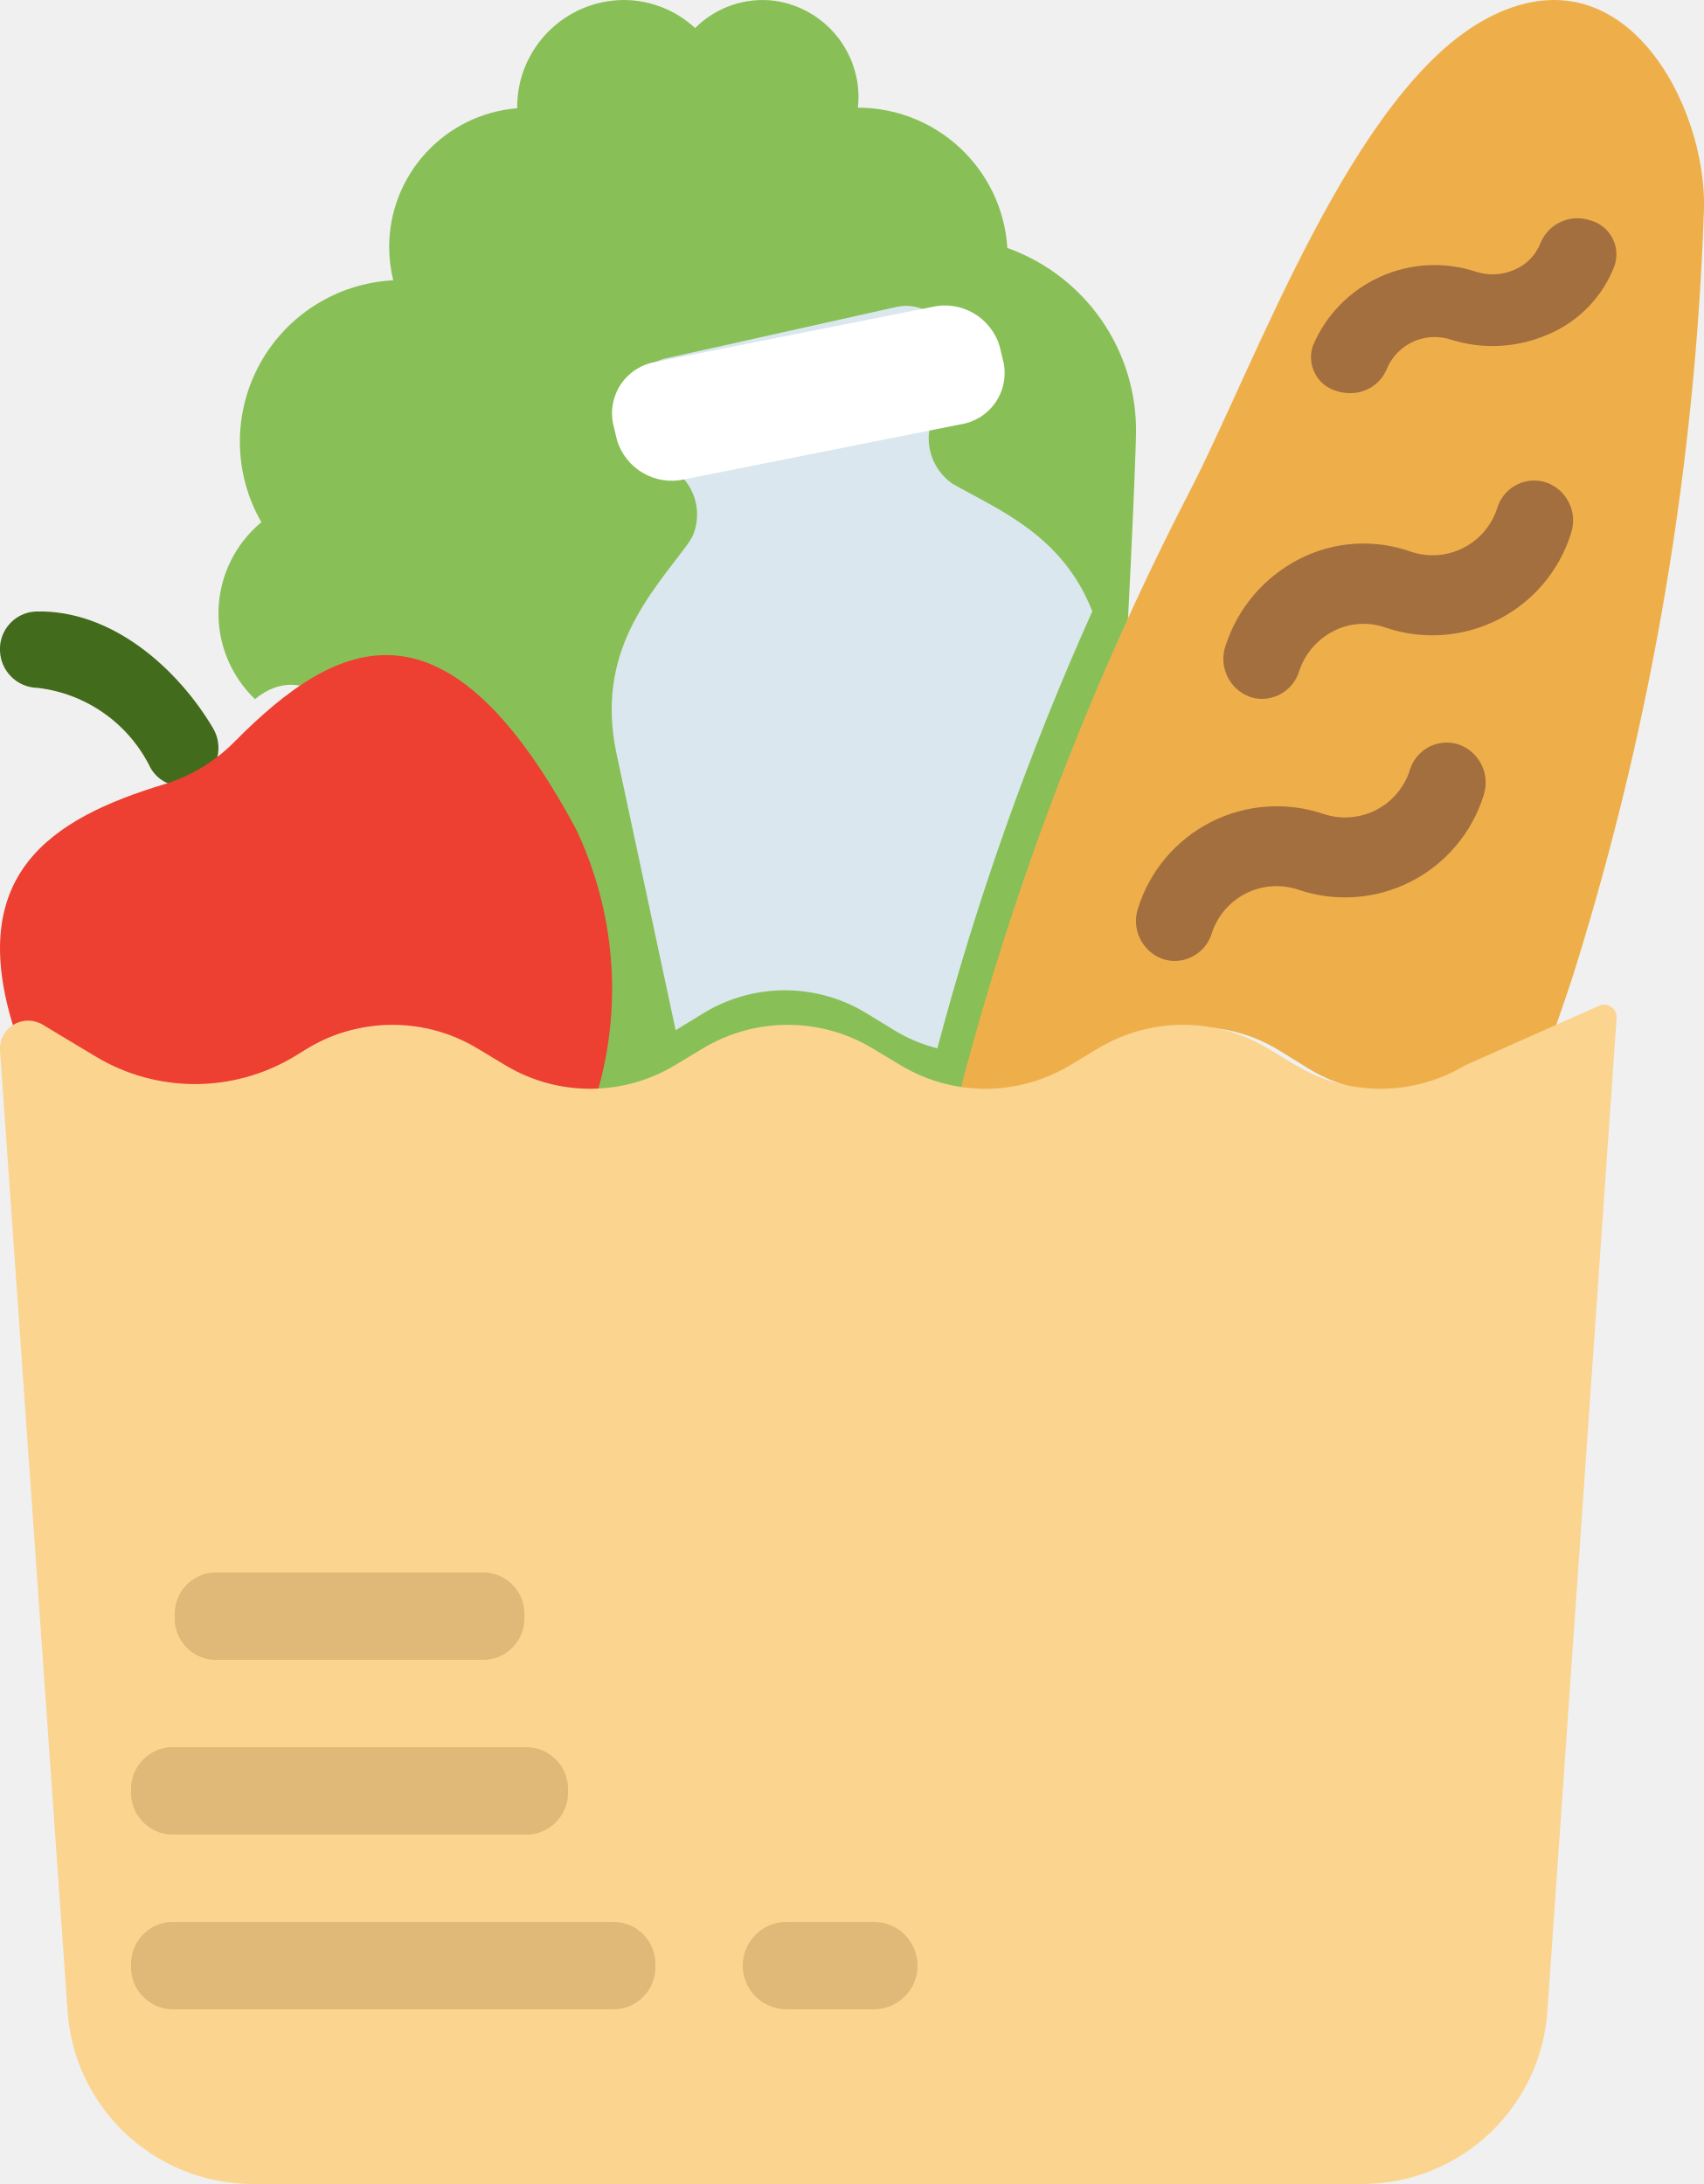
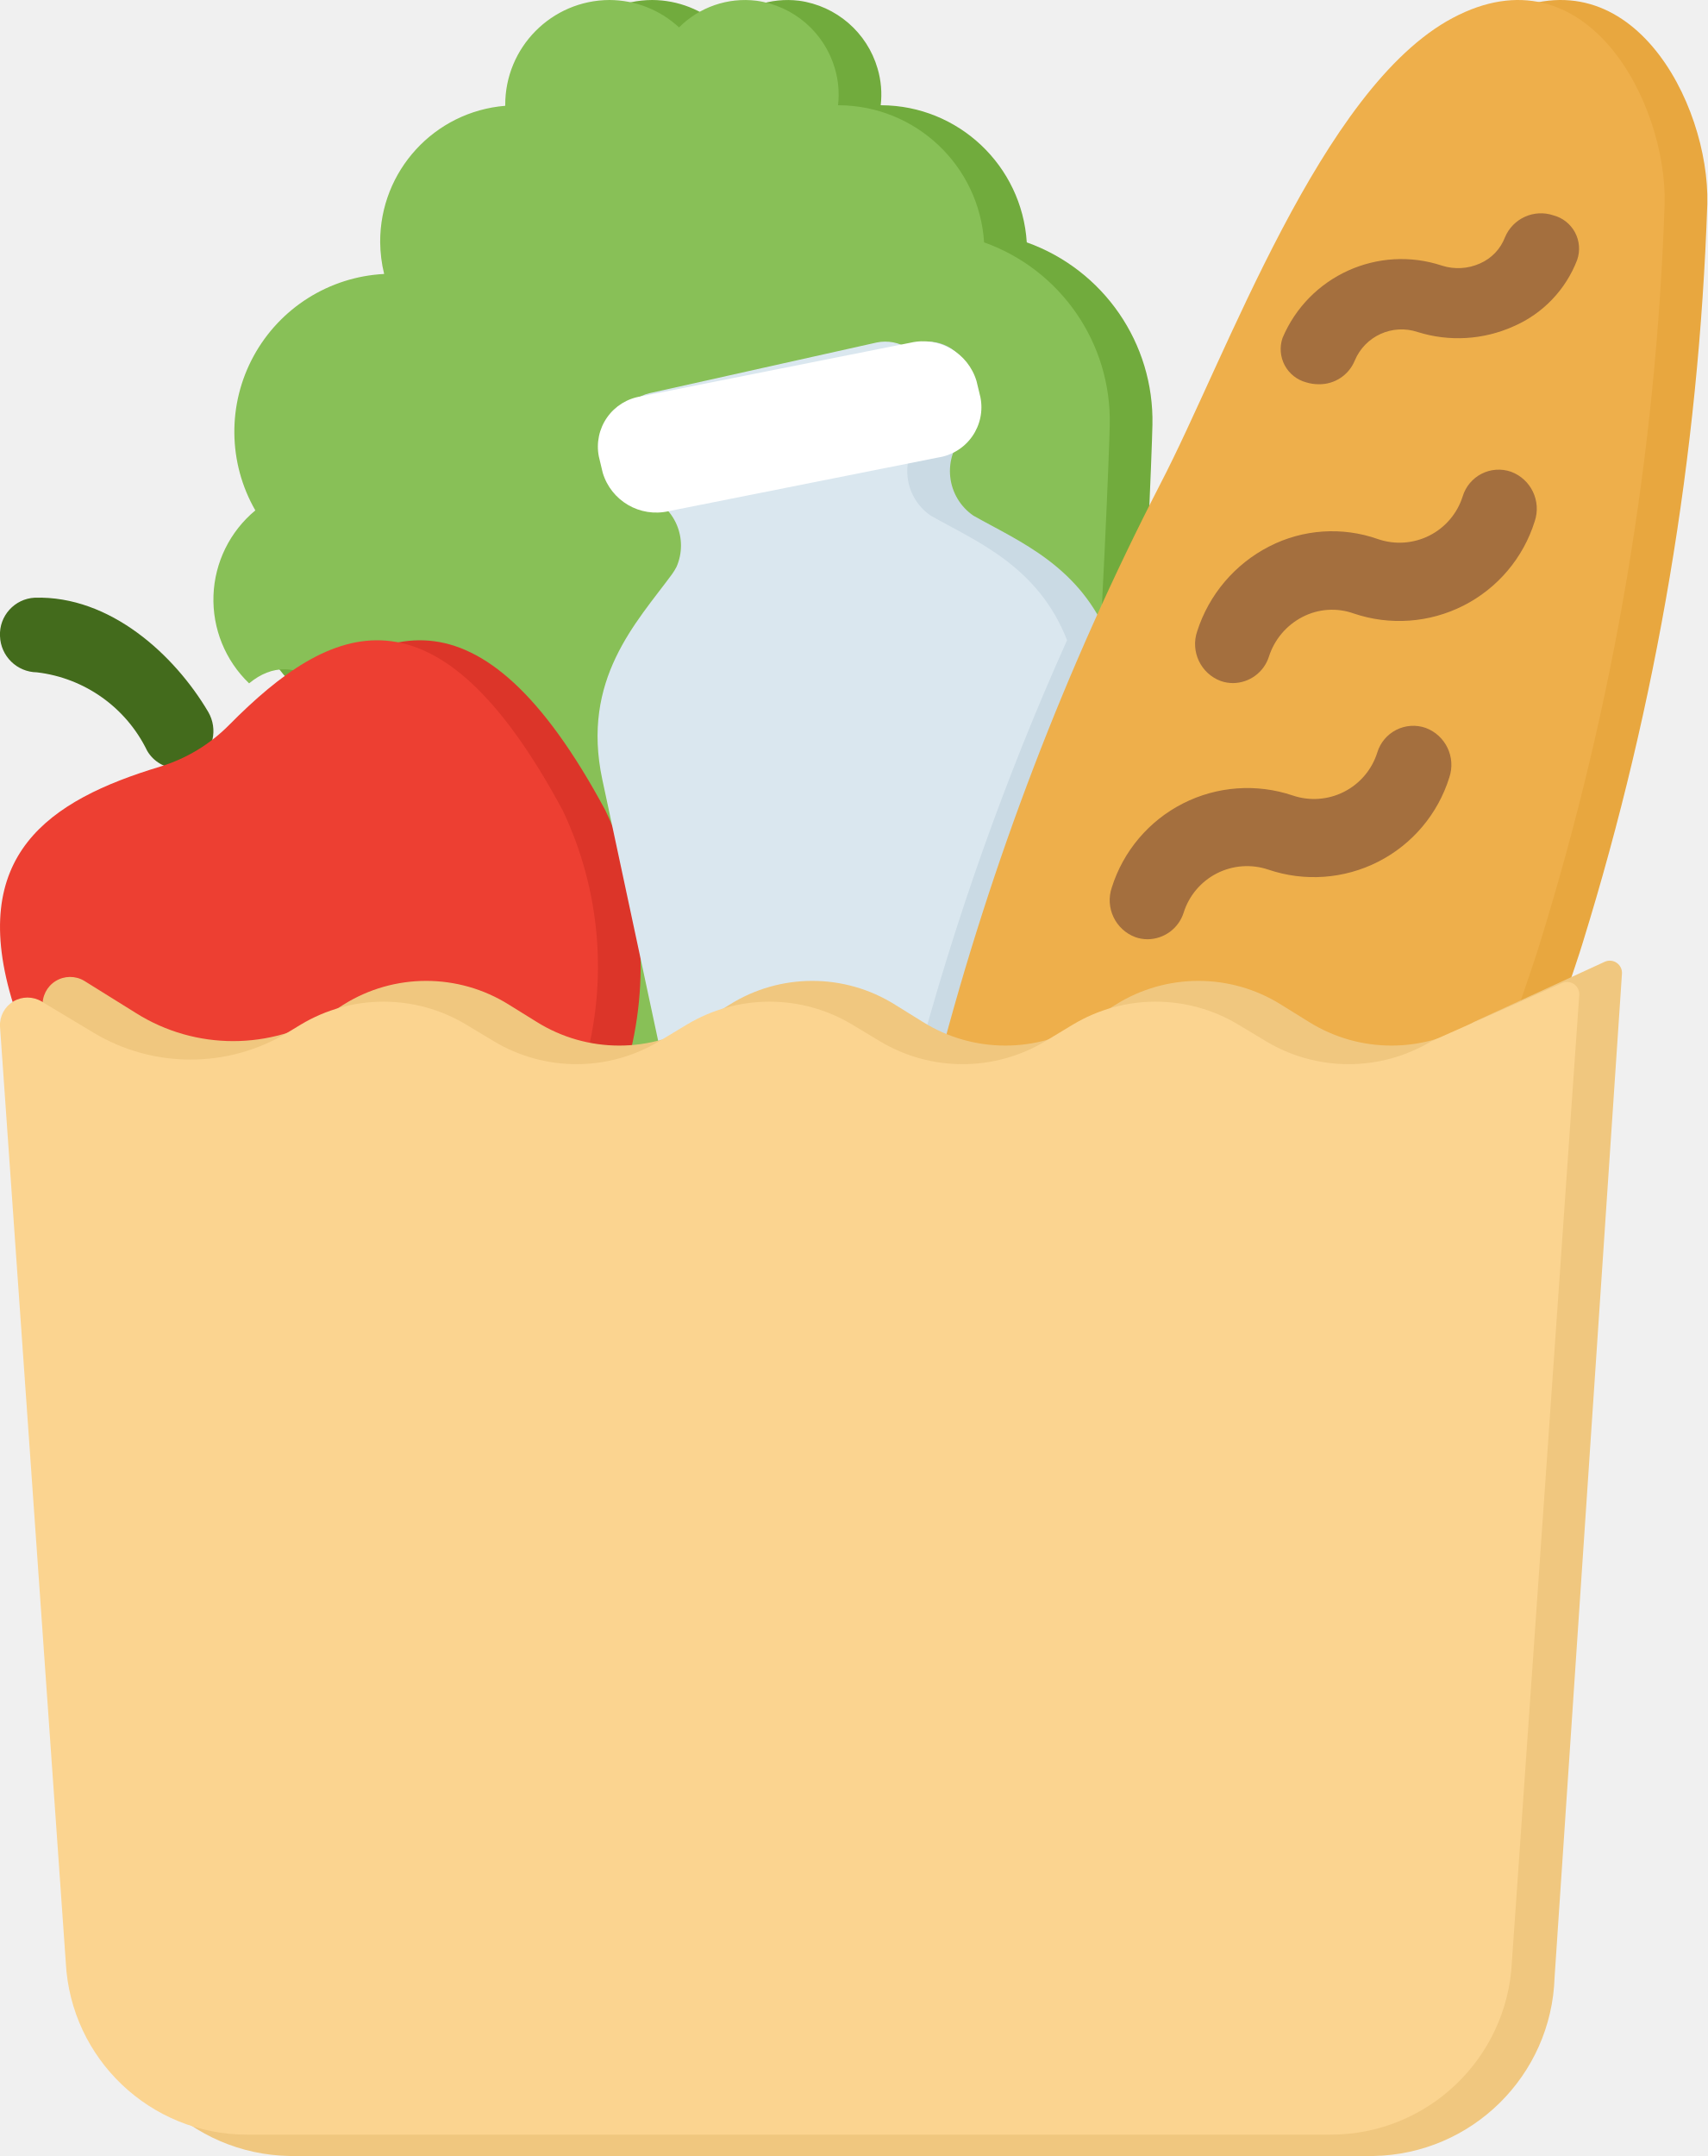
- <svg xmlns="http://www.w3.org/2000/svg" width="39" height="50" viewBox="0 0 39 50">
+ <svg xmlns="http://www.w3.org/2000/svg" width="40" height="50.5" viewBox="0 0 40 50.5">
  <defs>
-     <style>.a{fill:#436b1c;}.b{fill:#88c057;}.c{fill:#eeaf4b;}.d{fill:#ed3f32;}.e{fill:#a46f3e;}.f{fill:#dae7ef;}.g{fill:#fff;}.h{fill:#fbd490;}.i{fill:#e0b877;}</style>
+     <style>.a{fill:#436b1c;}.b{fill:#71ab3d;}.c{fill:#88c057;}.d{fill:#e8a73f;}.e{fill:#cadae4;}.f{fill:#eeaf4b;}.g{fill:#dc3529;}.h{fill:#ed3f32;}.i{fill:#a46f3e;}.j{fill:#dae7ef;}.k{fill:#fff;}.l{fill:#f0c77f;}.m{fill:#fbd490;}</style>
  </defs>
  <path class="a" d="M4.162,4a.832.832,0,0,1-.715-.416A3.3,3.3,0,0,0,.865,1.748.877.877,0,0,1,0,.9.859.859,0,0,1,.813,0C2.581-.053,4.089,1.341,4.875,2.669A.894.894,0,0,1,4.6,3.87.809.809,0,0,1,4.162,4Z" transform="translate(0 14)" />
-   <path class="b" d="M18.056,5.677A3.43,3.43,0,0,0,14.65,2.465h-.016a2.154,2.154,0,0,0-.073-.858A2.231,2.231,0,0,0,12.721.017a2.181,2.181,0,0,0-1.812.625A2.41,2.41,0,0,0,9.279,0,2.453,2.453,0,0,0,6.837,2.465s0,.008,0,.013A3.19,3.19,0,0,0,3.907,5.669,3.256,3.256,0,0,0,4,6.417,3.7,3.7,0,0,0,.982,11.955a2.716,2.716,0,0,0-.146,4.051c2.2-1.815,4.511,4.254,7.232,9.1.9,1.609,10.669-.1,11.447.895C20.4,25.2,20.975,11.183,21,9.952A4.437,4.437,0,0,0,18.056,5.677Z" transform="translate(5)" />
-   <path class="c" d="M2.825,24.453l.637-.394a3.628,3.628,0,0,1,3.832,0l.637.394a3.628,3.628,0,0,0,3.832,0l1.8-.826c.265-.761.449-1.312.522-1.557A66.072,66.072,0,0,0,17,4.777c.059-2.354-1.829-6.024-4.966-4.356C8.949,2.059,6.741,8.344,5.189,11.328A66.207,66.207,0,0,0,0,24.878,3.623,3.623,0,0,0,2.825,24.453Z" transform="translate(22)" />
-   <path class="d" d="M1.012,8.487l1.2.757a4.145,4.145,0,0,0,4.464,0l.308-.2a3.539,3.539,0,0,1,3.812,0l.634.4a3.542,3.542,0,0,0,2.251.533,8.5,8.5,0,0,0-.5-6c-2.967-5.521-5.434-4.4-7.809-2a3.845,3.845,0,0,1-1.618.979C1.142,3.744-.78,5.028.313,8.526A.6.6,0,0,1,1.012,8.487Z" transform="translate(0 15)" />
-   <path class="e" d="M.888,5A.864.864,0,0,1,.6,4.951.924.924,0,0,1,.048,3.788,3.329,3.329,0,0,1,4.285,1.632,1.554,1.554,0,0,0,6.269.623.881.881,0,0,1,7.4.049a.924.924,0,0,1,.555,1.163A3.323,3.323,0,0,1,3.715,3.369,1.557,1.557,0,0,0,1.731,4.378.893.893,0,0,1,.888,5Z" transform="translate(26 17)" />
-   <path class="e" d="M.889,5A.864.864,0,0,1,.6,4.951.924.924,0,0,1,.048,3.788,3.4,3.4,0,0,1,1.734,1.8a3.227,3.227,0,0,1,2.552-.172A1.552,1.552,0,0,0,6.27.623.881.881,0,0,1,7.4.049a.924.924,0,0,1,.556,1.163A3.325,3.325,0,0,1,3.714,3.369a1.507,1.507,0,0,0-1.195.08,1.591,1.591,0,0,0-.789.929A.891.891,0,0,1,.889,5Z" transform="translate(28 11)" />
-   <path class="e" d="M.894,4a.976.976,0,0,1-.288-.043A.806.806,0,0,1,.048,2.916,3.023,3.023,0,0,1,3.787,1.223a1.248,1.248,0,0,0,.887-.052A1.094,1.094,0,0,0,5.26.557.914.914,0,0,1,6.394.044a.806.806,0,0,1,.558,1.041A2.776,2.776,0,0,1,5.465,2.642a3.17,3.17,0,0,1-2.252.135,1.188,1.188,0,0,0-1.472.667A.893.893,0,0,1,.894,4Z" transform="translate(30 5)" />
-   <path class="f" d="M1.742,5.453C.915,6.578-.391,7.91.112,10.262l1.352,6.323h0l.624-.382a3.578,3.578,0,0,1,3.753,0l.624.382A3.522,3.522,0,0,0,7.453,17,65.431,65.431,0,0,1,11,6.995c-.678-1.733-2.125-2.313-3.175-2.906l-.018-.01A1.265,1.265,0,0,1,7.6,2.167a1.029,1.029,0,0,0,.22-.877L7.715.8A.993.993,0,0,0,6.537.023L1.217,1.21a1.015,1.015,0,0,0-.756,1.2l.106.494a1,1,0,0,0,.574.709,1.242,1.242,0,0,1,.711,1.66A1.388,1.388,0,0,1,1.742,5.453Z" transform="translate(14 7)" />
-   <path class="g" d="M7.98,2.716,1.666,3.973a1.308,1.308,0,0,1-1.545-.9L.03,2.692a1.191,1.191,0,0,1,.99-1.408L7.334.027a1.308,1.308,0,0,1,1.545.9l.091.378A1.19,1.19,0,0,1,7.98,2.716Z" transform="translate(14 7)" />
-   <path class="h" d="M37,.3,35.421,22.963A4.252,4.252,0,0,1,31.176,27H5.786a4.252,4.252,0,0,1-4.245-4.037L0,1.044A.644.644,0,0,1,.975.458l1.217.731a4.409,4.409,0,0,0,4.541,0L7.045,1a3.763,3.763,0,0,1,3.878,0l.645.388a3.763,3.763,0,0,0,3.878,0L16.09,1a3.763,3.763,0,0,1,3.878,0l.645.388a3.763,3.763,0,0,0,3.878,0L25.135,1a3.763,3.763,0,0,1,3.878,0l.645.388a3.763,3.763,0,0,0,3.878,0L36.6.025A.285.285,0,0,1,37,.3Z" transform="translate(0 23)" />
-   <path class="i" d="M7.111,2H.889A.949.949,0,0,1,0,1,.949.949,0,0,1,.889,0H7.111A.949.949,0,0,1,8,1,.949.949,0,0,1,7.111,2Z" transform="translate(4 36)" />
-   <path class="i" d="M9.091,2H.909A.958.958,0,0,1,0,1,.958.958,0,0,1,.909,0H9.091A.958.958,0,0,1,10,1,.958.958,0,0,1,9.091,2Z" transform="translate(3 40)" />
-   <path class="i" d="M11.077,2H.923A.964.964,0,0,1,0,1,.964.964,0,0,1,.923,0H11.077A.964.964,0,0,1,12,1,.964.964,0,0,1,11.077,2Z" transform="translate(3 44)" />
-   <path class="i" d="M3,2H1A1,1,0,0,1,1,0H3A1,1,0,0,1,3,2Z" transform="translate(17 44)" />
+   <path class="b" d="M18.056,5.677A3.43,3.43,0,0,0,14.65,2.465h-.016a2.154,2.154,0,0,0-.073-.858A2.231,2.231,0,0,0,12.721.017a2.181,2.181,0,0,0-1.812.625A2.41,2.41,0,0,0,9.279,0,2.453,2.453,0,0,0,6.837,2.465s0,.008,0,.013A3.19,3.19,0,0,0,3.907,5.669,3.256,3.256,0,0,0,4,6.417,3.7,3.7,0,0,0,.982,11.955a2.716,2.716,0,0,0-.146,4.051c2.2-1.815,4.511,4.254,7.232,9.1.9,1.609,10.669-.1,11.447.895C20.4,25.2,20.975,11.183,21,9.952A4.437,4.437,0,0,0,18.056,5.677Z" transform="translate(6)" />
+   <path class="c" d="M18.056,5.677A3.43,3.43,0,0,0,14.65,2.465h-.016a2.154,2.154,0,0,0-.073-.858A2.231,2.231,0,0,0,12.721.017a2.181,2.181,0,0,0-1.812.625A2.41,2.41,0,0,0,9.279,0,2.453,2.453,0,0,0,6.837,2.465s0,.008,0,.013A3.19,3.19,0,0,0,3.907,5.669,3.256,3.256,0,0,0,4,6.417,3.7,3.7,0,0,0,.982,11.955a2.716,2.716,0,0,0-.146,4.051c2.2-1.815,4.511,4.254,7.232,9.1.9,1.609,10.669-.1,11.447.895C20.4,25.2,20.975,11.183,21,9.952A4.437,4.437,0,0,0,18.056,5.677Z" transform="translate(5)" />
+   <path class="d" d="M2.825,24.453l.637-.394a3.628,3.628,0,0,1,3.832,0l.637.394a3.628,3.628,0,0,0,3.832,0l1.8-.826c.265-.761.449-1.312.522-1.557A66.072,66.072,0,0,0,17,4.777c.059-2.354-1.829-6.024-4.966-4.356C8.949,2.059,6.741,8.344,5.189,11.328A66.207,66.207,0,0,0,0,24.878,3.623,3.623,0,0,0,2.825,24.453Z" transform="translate(23)" />
+   <path class="e" d="M1.742,5.453C.915,6.578-.391,7.91.112,10.262l1.352,6.323h0l.624-.382a3.578,3.578,0,0,1,3.753,0l.624.382A3.522,3.522,0,0,0,7.453,17,65.431,65.431,0,0,1,11,6.995c-.678-1.733-2.125-2.313-3.175-2.906l-.018-.01A1.265,1.265,0,0,1,7.6,2.167a1.029,1.029,0,0,0,.22-.877L7.715.8A.993.993,0,0,0,6.537.023L1.217,1.21a1.015,1.015,0,0,0-.756,1.2l.106.494a1,1,0,0,0,.574.709,1.242,1.242,0,0,1,.711,1.66A1.388,1.388,0,0,1,1.742,5.453Z" transform="translate(15 8)" />
+   <path class="f" d="M2.825,24.453l.637-.394a3.628,3.628,0,0,1,3.832,0l.637.394a3.628,3.628,0,0,0,3.832,0l1.8-.826c.265-.761.449-1.312.522-1.557A66.072,66.072,0,0,0,17,4.777c.059-2.354-1.829-6.024-4.966-4.356C8.949,2.059,6.741,8.344,5.189,11.328A66.207,66.207,0,0,0,0,24.878,3.623,3.623,0,0,0,2.825,24.453Z" transform="translate(22)" />
+   <path class="g" d="M1.012,8.487l1.2.757a4.145,4.145,0,0,0,4.464,0l.308-.2a3.539,3.539,0,0,1,3.812,0l.634.4a3.542,3.542,0,0,0,2.251.533,8.5,8.5,0,0,0-.5-6c-2.967-5.521-5.434-4.4-7.809-2a3.845,3.845,0,0,1-1.618.979C1.142,3.744-.78,5.028.313,8.526A.6.6,0,0,1,1.012,8.487Z" transform="translate(1 15)" />
+   <path class="h" d="M1.012,8.487l1.2.757a4.145,4.145,0,0,0,4.464,0l.308-.2a3.539,3.539,0,0,1,3.812,0l.634.4a3.542,3.542,0,0,0,2.251.533,8.5,8.5,0,0,0-.5-6c-2.967-5.521-5.434-4.4-7.809-2a3.845,3.845,0,0,1-1.618.979C1.142,3.744-.78,5.028.313,8.526A.6.6,0,0,1,1.012,8.487Z" transform="translate(0 15)" />
+   <path class="i" d="M.888,5A.864.864,0,0,1,.6,4.951.924.924,0,0,1,.048,3.788,3.329,3.329,0,0,1,4.285,1.632,1.554,1.554,0,0,0,6.269.623.881.881,0,0,1,7.4.049a.924.924,0,0,1,.555,1.163A3.323,3.323,0,0,1,3.715,3.369,1.557,1.557,0,0,0,1.731,4.378.893.893,0,0,1,.888,5Z" transform="translate(26 17)" />
+   <path class="i" d="M.889,5A.864.864,0,0,1,.6,4.951.924.924,0,0,1,.048,3.788,3.4,3.4,0,0,1,1.734,1.8a3.227,3.227,0,0,1,2.552-.172A1.552,1.552,0,0,0,6.27.623.881.881,0,0,1,7.4.049a.924.924,0,0,1,.556,1.163A3.325,3.325,0,0,1,3.714,3.369a1.507,1.507,0,0,0-1.195.08,1.591,1.591,0,0,0-.789.929A.891.891,0,0,1,.889,5Z" transform="translate(28 11)" />
+   <path class="i" d="M.894,4a.976.976,0,0,1-.288-.043A.806.806,0,0,1,.048,2.916,3.023,3.023,0,0,1,3.787,1.223a1.248,1.248,0,0,0,.887-.052A1.094,1.094,0,0,0,5.26.557.914.914,0,0,1,6.394.044a.806.806,0,0,1,.558,1.041A2.776,2.776,0,0,1,5.465,2.642a3.17,3.17,0,0,1-2.252.135,1.188,1.188,0,0,0-1.472.667A.893.893,0,0,1,.894,4Z" transform="translate(30 5)" />
+   <path class="j" d="M1.742,5.453C.915,6.578-.391,7.91.112,10.262l1.352,6.323h0l.624-.382a3.578,3.578,0,0,1,3.753,0l.624.382A3.522,3.522,0,0,0,7.453,17,65.431,65.431,0,0,1,11,6.995c-.678-1.733-2.125-2.313-3.175-2.906l-.018-.01A1.265,1.265,0,0,1,7.6,2.167a1.029,1.029,0,0,0,.22-.877L7.715.8A.993.993,0,0,0,6.537.023L1.217,1.21a1.015,1.015,0,0,0-.756,1.2l.106.494a1,1,0,0,0,.574.709,1.242,1.242,0,0,1,.711,1.66A1.388,1.388,0,0,1,1.742,5.453Z" transform="translate(14 8)" />
+   <path class="k" d="M7.98,2.716,1.666,3.973a1.308,1.308,0,0,1-1.545-.9L.03,2.692a1.191,1.191,0,0,1,.99-1.408L7.334.027a1.308,1.308,0,0,1,1.545.9l.091.378A1.19,1.19,0,0,1,7.98,2.716Z" transform="translate(14 8)" />
+   <path class="l" d="M37,.312l-1.578,23.5A4.323,4.323,0,0,1,31.176,28H5.786a4.323,4.323,0,0,1-4.245-4.187L0,1.082A.645.645,0,0,1,.975.475l1.217.758a4.274,4.274,0,0,0,4.541,0l.313-.2a3.649,3.649,0,0,1,3.878,0l.645.4a3.649,3.649,0,0,0,3.878,0l.645-.4a3.649,3.649,0,0,1,3.878,0l.645.4a3.649,3.649,0,0,0,3.878,0l.645-.4a3.649,3.649,0,0,1,3.878,0l.645.4a3.649,3.649,0,0,0,3.878,0L36.6.026A.286.286,0,0,1,37,.312Z" transform="translate(1 22.5)" />
+   <path class="m" d="M37,.3,35.421,22.963A4.252,4.252,0,0,1,31.176,27H5.786a4.252,4.252,0,0,1-4.245-4.037L0,1.044A.644.644,0,0,1,.975.458l1.217.731a4.409,4.409,0,0,0,4.541,0L7.045,1a3.763,3.763,0,0,1,3.878,0l.645.388a3.763,3.763,0,0,0,3.878,0L16.09,1a3.763,3.763,0,0,1,3.878,0l.645.388a3.763,3.763,0,0,0,3.878,0L25.135,1a3.763,3.763,0,0,1,3.878,0l.645.388a3.763,3.763,0,0,0,3.878,0L36.6.025A.285.285,0,0,1,37,.3Z" transform="translate(0 23)" />
</svg>
